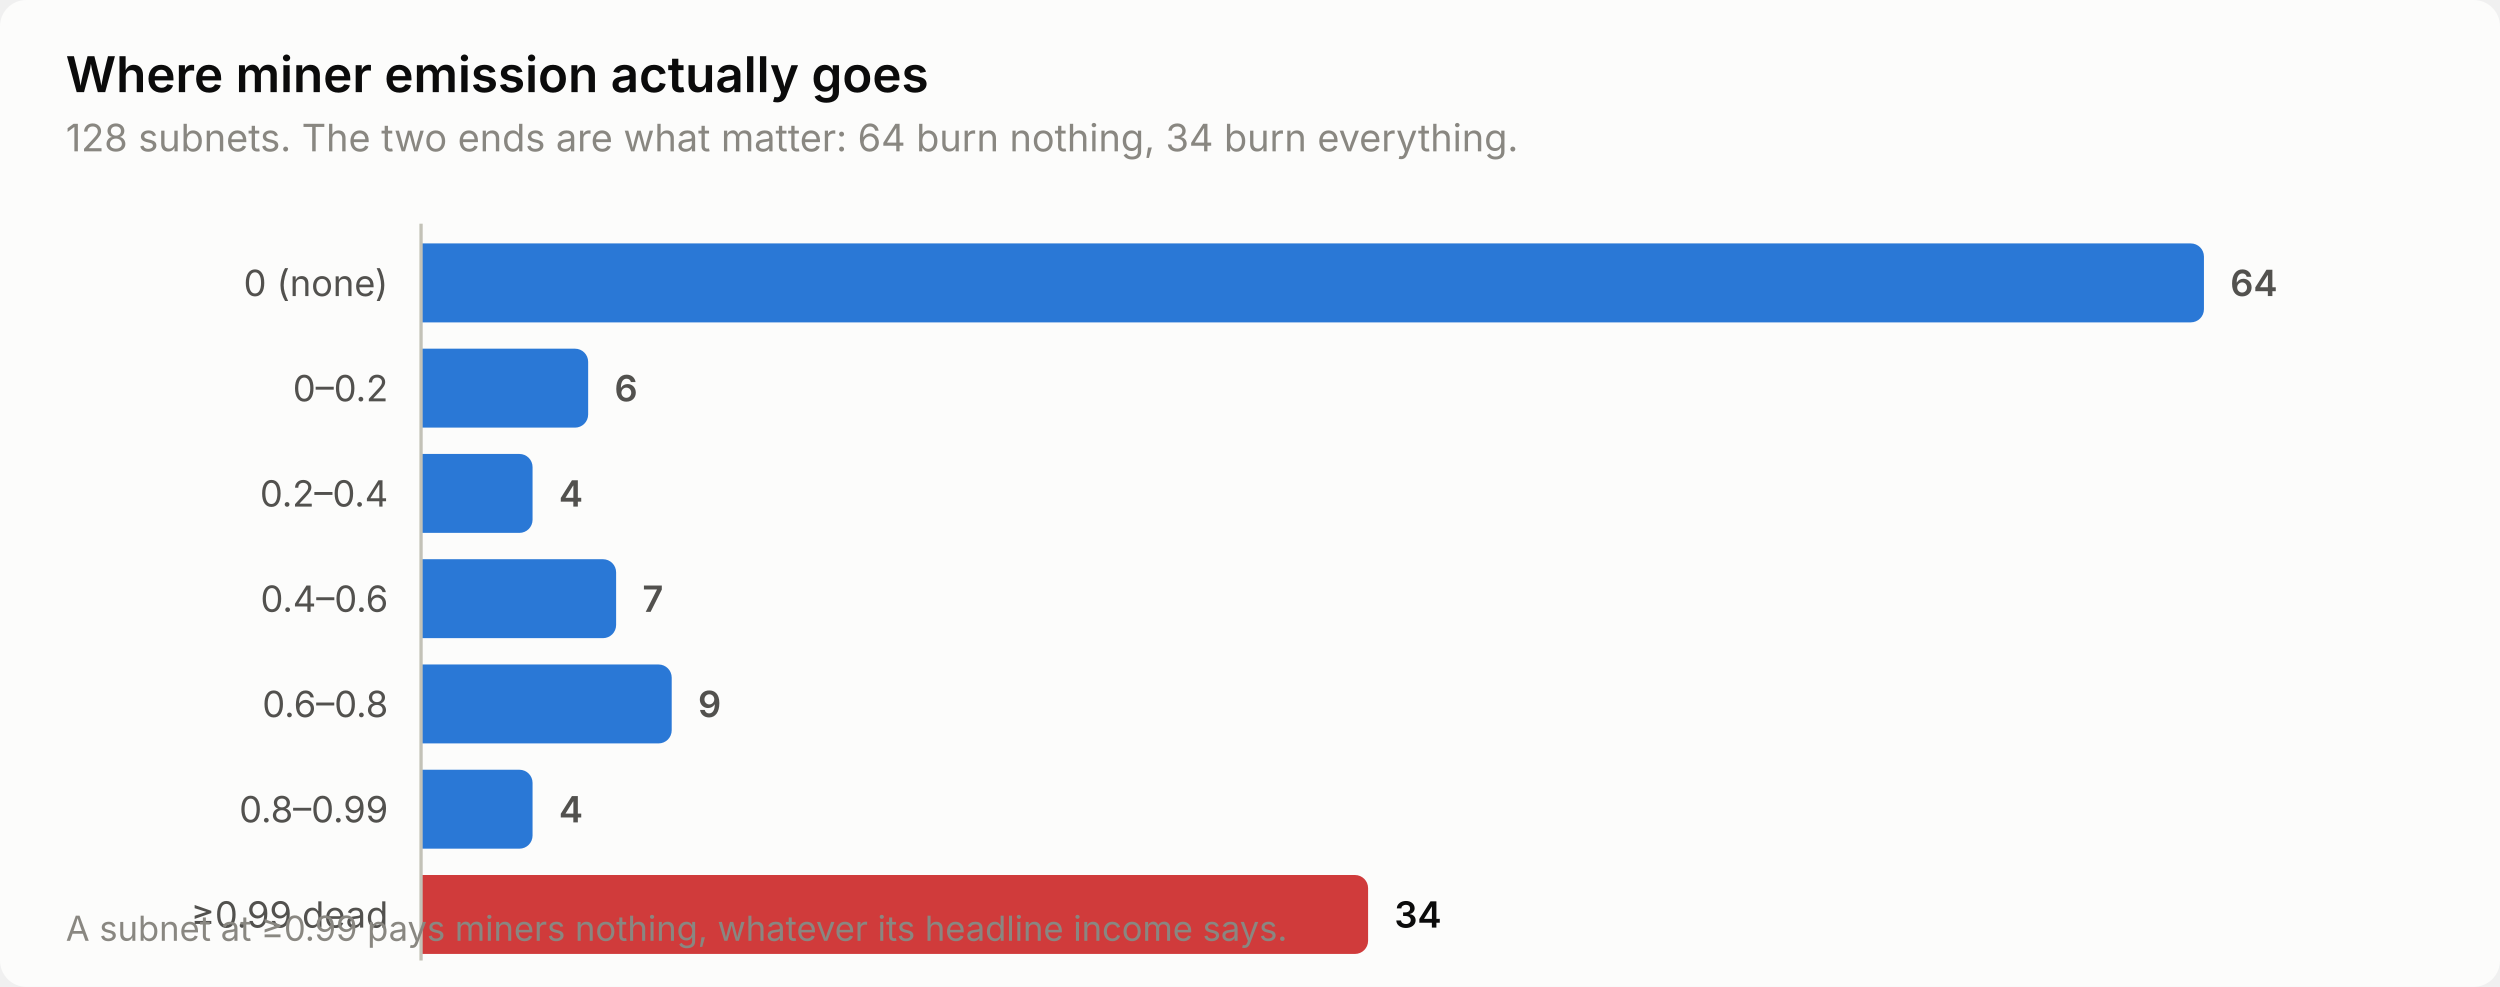
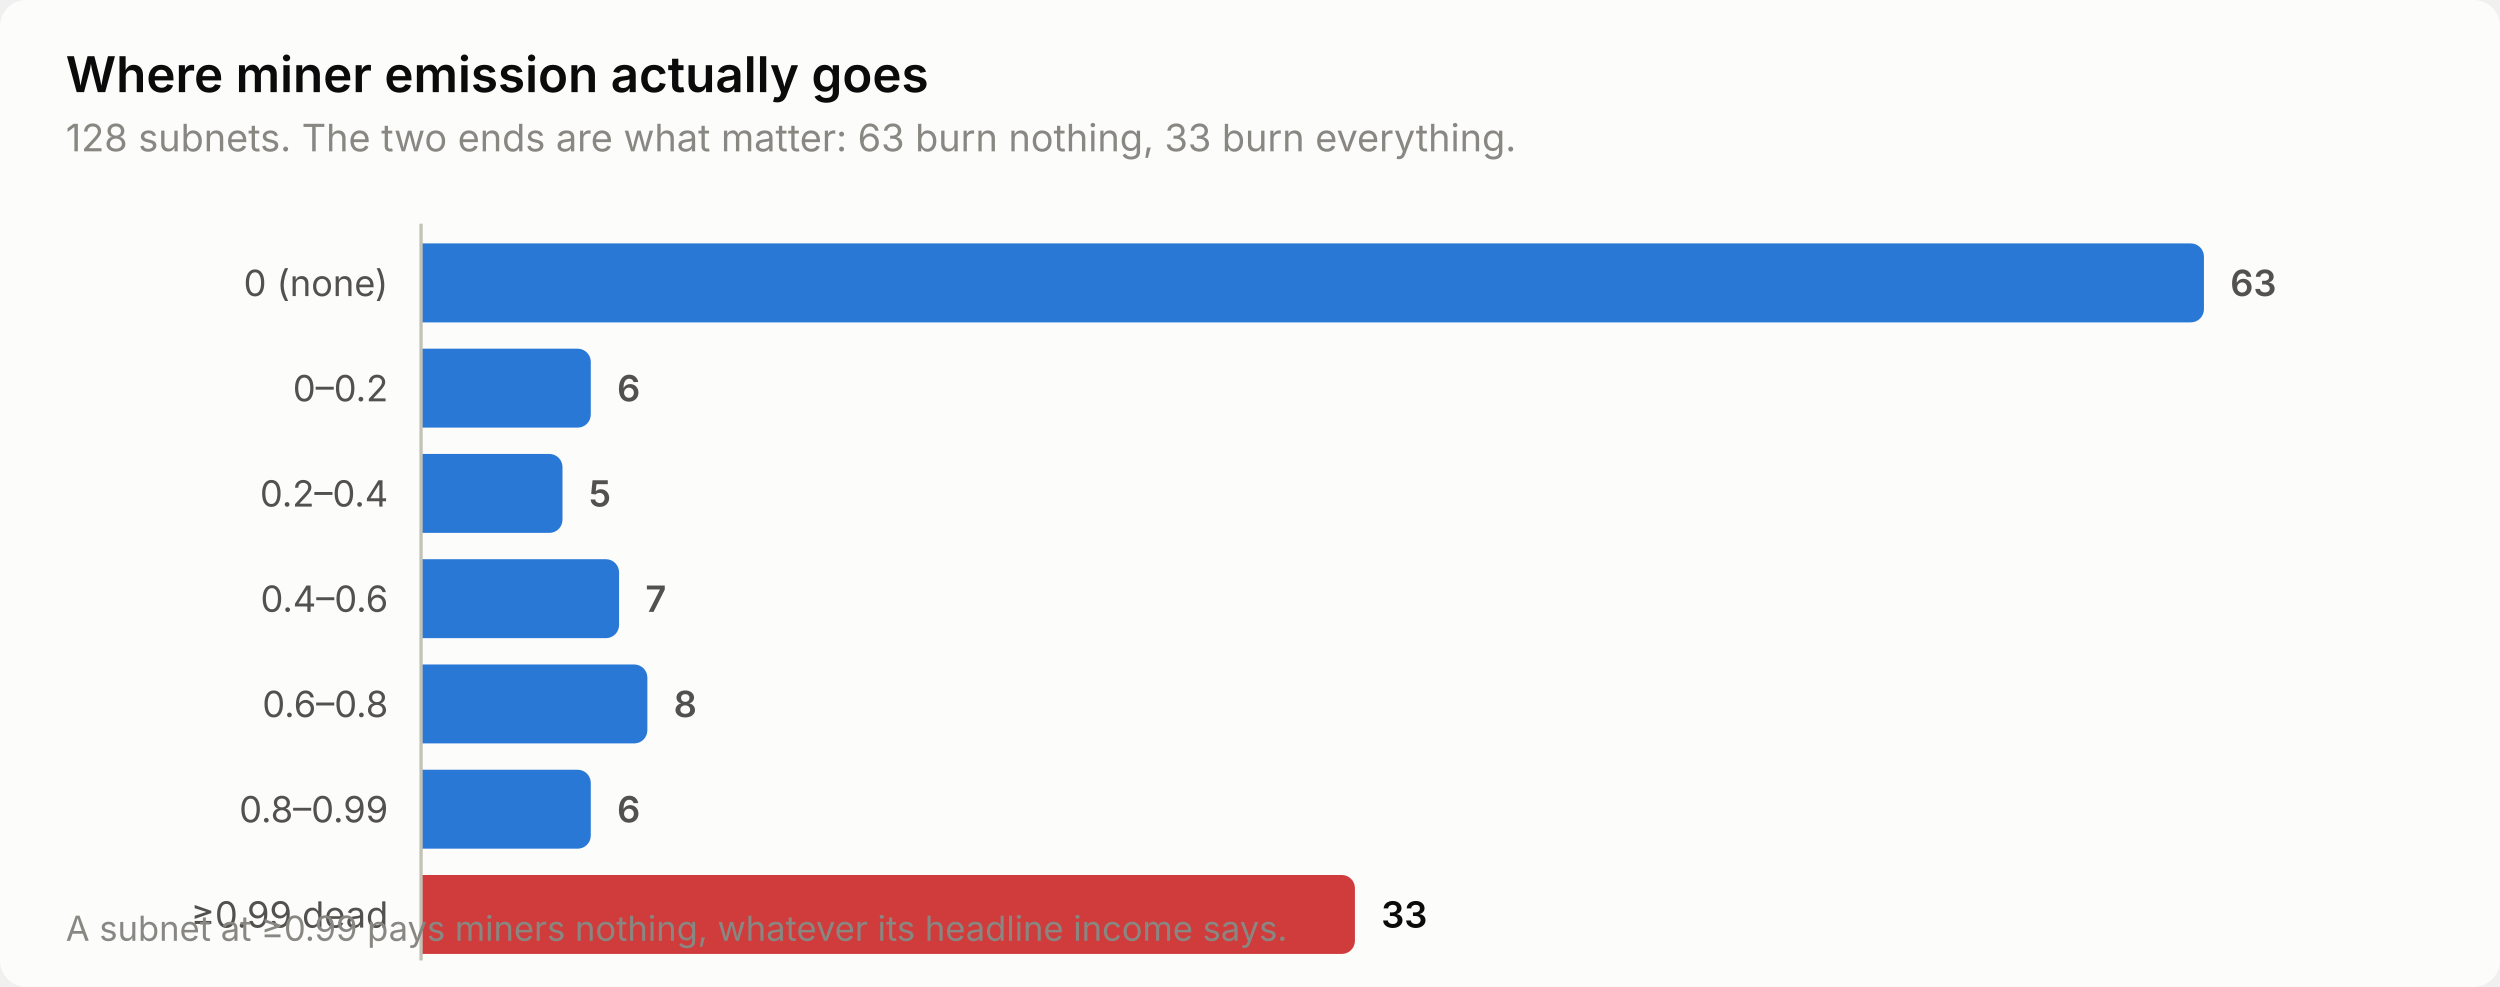
<svg xmlns="http://www.w3.org/2000/svg" width="760" height="300" viewBox="0 0 760 300" role="img" aria-label="Where miner emission actually goes">
  <style>
    text { font-family: system-ui, -apple-system, 'Segoe UI', sans-serif; }
    .t-title { font-size: 15px; font-weight: 600; }
    .t-sub { font-size: 11.5px; }
    .t-lab { font-size: 11px; }
    .t-val { font-size: 11px; font-weight: 600; font-variant-numeric: tabular-nums; }
    .t-tick { font-size: 10.5px; font-variant-numeric: tabular-nums; }

    .surface { fill: #fcfcfb; }
    .ink { fill: #0b0b0b; }
    .ink2 { fill: #52514e; }
    .muted { fill: #898781; }
    .grid { stroke: #e1e0d9; }
    .axis { stroke: #c3c2b7; }
    .accent { fill: #2a78d6; }
    .critical { fill: #d03b3b; }
    .deemph { fill: #d8d7d0; }

    @media (prefers-color-scheme: dark) {
      .surface { fill: #1a1a19; }
      .ink { fill: #ffffff; }
      .ink2 { fill: #c3c2b7; }
      .muted { fill: #898781; }
      .grid { stroke: #2c2c2a; }
      .axis { stroke: #383835; }
      .accent { fill: #3987e5; }
      .deemph { fill: #3a3a37; }
    }
</style>
  <rect class="surface" width="760" height="300" rx="8" />
  <text class="ink t-title" x="20" y="28">Where miner emission actually goes</text>
-   <text class="muted t-sub" x="20" y="46">128 subnets. The two ends are what matter: 64 burn nothing, 34 burn everything.</text>
+   <text class="muted t-sub" x="20" y="46">128 subnets. The two ends are what matter: 63 burn nothing, 33 burn everything.</text>
  <text class="ink2 t-lab" x="118" y="90" text-anchor="end">0 (none)</text>
  <path class="accent" d="M128.0,74.0 H666.0 a4.0,4.0 0 0 1 4.0,4.0 V94.0 a4.0,4.0 0 0 1 -4.0,4.0 H128.0 Z" />
-   <text class="ink2 t-val" x="678.0" y="90">64</text>
+   <text class="ink2 t-val" x="678.0" y="90">63</text>
  <text class="ink2 t-lab" x="118" y="122" text-anchor="end">0–0.2</text>
-   <path class="accent" d="M128.0,106.0 H174.8 a4.0,4.0 0 0 1 4.0,4.0 V126.0 a4.0,4.0 0 0 1 -4.0,4.0 H128.0 Z" />
-   <text class="ink2 t-val" x="186.8" y="122">6</text>
+   <path class="accent" d="M128.0,106.0 H175.6 a4.0,4.0 0 0 1 4.0,4.0 V126.0 a4.0,4.0 0 0 1 -4.0,4.0 H128.0 Z" />
+   <text class="ink2 t-val" x="187.6" y="122">6</text>
  <text class="ink2 t-lab" x="118" y="154" text-anchor="end">0.2–0.4</text>
-   <path class="accent" d="M128.0,138.0 H157.9 a4.0,4.0 0 0 1 4.0,4.0 V158.0 a4.0,4.0 0 0 1 -4.0,4.0 H128.0 Z" />
-   <text class="ink2 t-val" x="169.9" y="154">4</text>
+   <path class="accent" d="M128.0,138.0 H167.0 a4.0,4.0 0 0 1 4.0,4.0 V158.0 a4.0,4.0 0 0 1 -4.0,4.0 H128.0 Z" />
+   <text class="ink2 t-val" x="179.0" y="154">5</text>
  <text class="ink2 t-lab" x="118" y="186" text-anchor="end">0.4–0.6</text>
-   <path class="accent" d="M128.0,170.0 H183.3 a4.0,4.0 0 0 1 4.0,4.0 V190.0 a4.0,4.0 0 0 1 -4.0,4.0 H128.0 Z" />
-   <text class="ink2 t-val" x="195.3" y="186">7</text>
+   <path class="accent" d="M128.0,170.0 H184.2 a4.0,4.0 0 0 1 4.0,4.0 V190.0 a4.0,4.0 0 0 1 -4.0,4.0 H128.0 Z" />
+   <text class="ink2 t-val" x="196.2" y="186">7</text>
  <text class="ink2 t-lab" x="118" y="218" text-anchor="end">0.6–0.8</text>
-   <path class="accent" d="M128.0,202.0 H200.2 a4.0,4.0 0 0 1 4.0,4.0 V222.0 a4.0,4.0 0 0 1 -4.0,4.0 H128.0 Z" />
-   <text class="ink2 t-val" x="212.2" y="218">9</text>
+   <path class="accent" d="M128.0,202.0 H192.8 a4.0,4.0 0 0 1 4.0,4.0 V222.0 a4.0,4.0 0 0 1 -4.0,4.0 H128.0 Z" />
+   <text class="ink2 t-val" x="204.8" y="218">8</text>
  <text class="ink2 t-lab" x="118" y="250" text-anchor="end">0.8–0.99</text>
-   <path class="accent" d="M128.0,234.0 H157.9 a4.0,4.0 0 0 1 4.0,4.0 V254.0 a4.0,4.0 0 0 1 -4.0,4.0 H128.0 Z" />
-   <text class="ink2 t-val" x="169.9" y="250">4</text>
+   <path class="accent" d="M128.0,234.0 H175.6 a4.0,4.0 0 0 1 4.0,4.0 V254.0 a4.0,4.0 0 0 1 -4.0,4.0 H128.0 Z" />
+   <text class="ink2 t-val" x="187.6" y="250">6</text>
  <text class="ink2 t-lab" x="118" y="282" text-anchor="end">≥0.99 dead</text>
-   <path class="critical" d="M128.0,266.0 H411.9 a4.0,4.0 0 0 1 4.0,4.0 V286.0 a4.0,4.0 0 0 1 -4.0,4.0 H128.0 Z" />
-   <text class="ink t-val" x="423.9" y="282">34</text>
+   <path class="critical" d="M128.0,266.0 H407.9 a4.0,4.0 0 0 1 4.0,4.0 V286.0 a4.0,4.0 0 0 1 -4.0,4.0 H128.0 Z" />
+   <text class="ink t-val" x="419.9" y="282">33</text>
  <line class="axis" x1="128" y1="68" x2="128" y2="292" stroke-width="1" />
  <text class="muted t-tick" x="20" y="286">A subnet at ≥0.99 pays miners nothing, whatever its headline income says.</text>
</svg>
